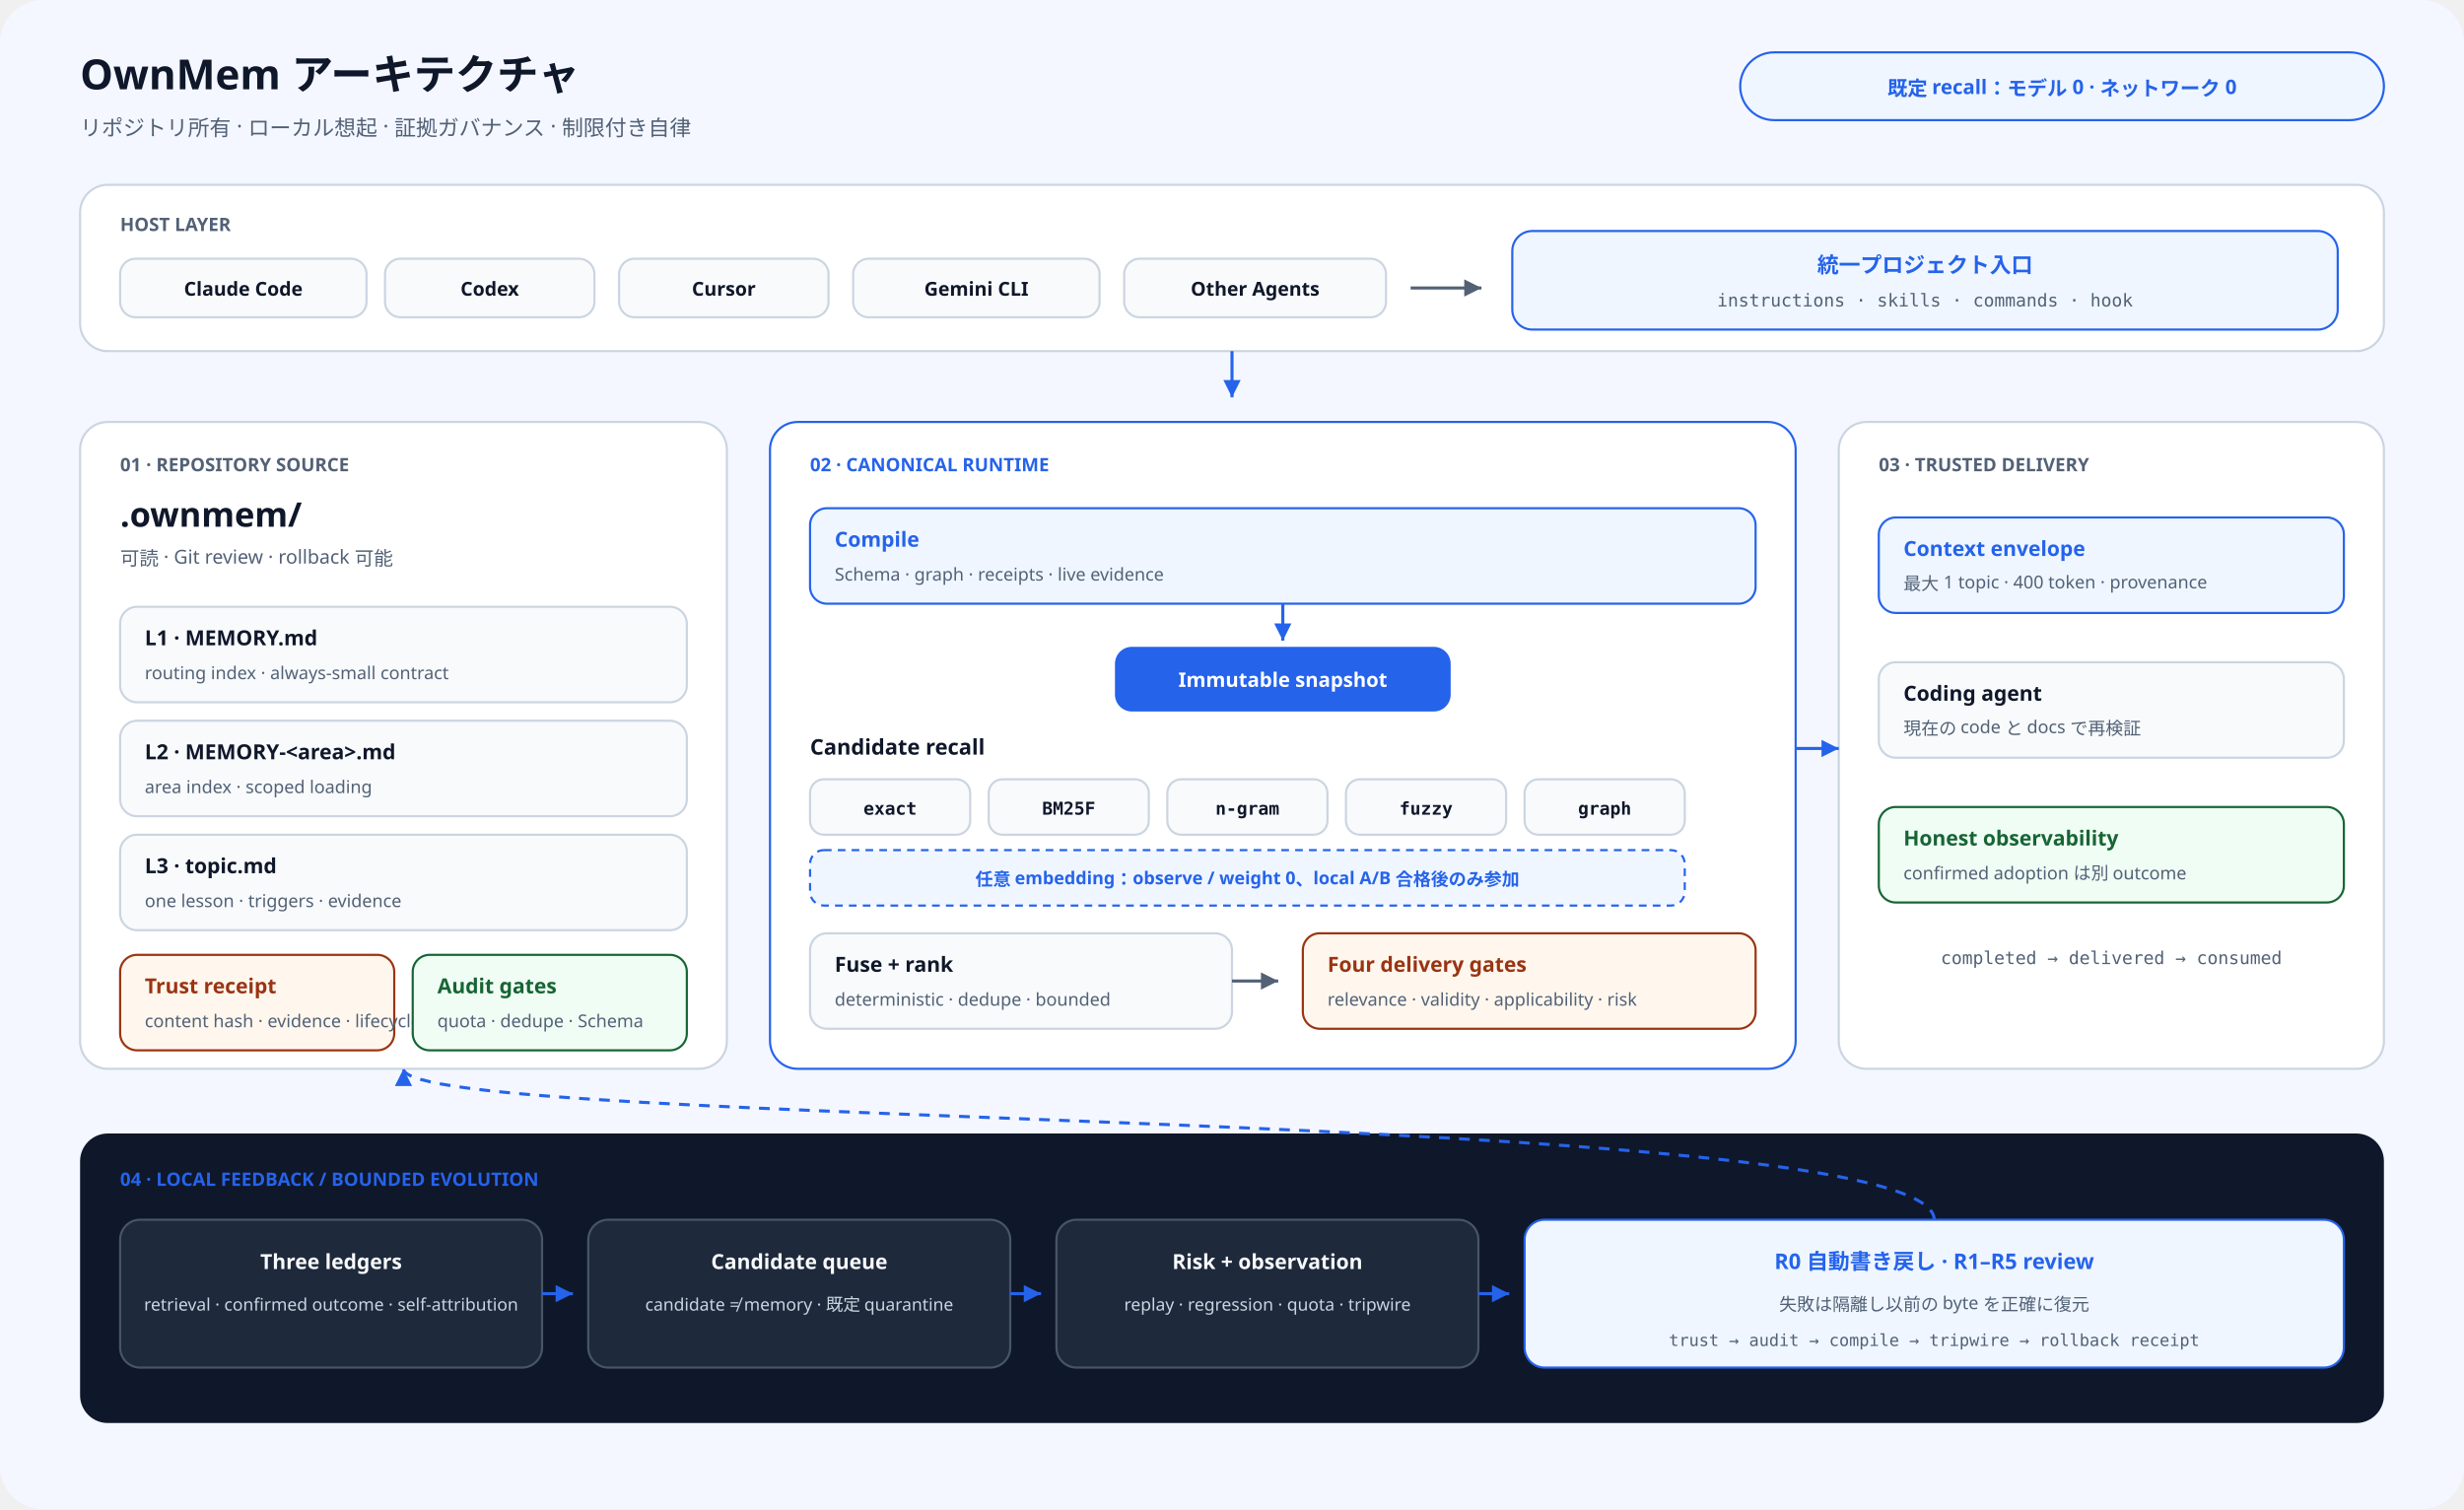
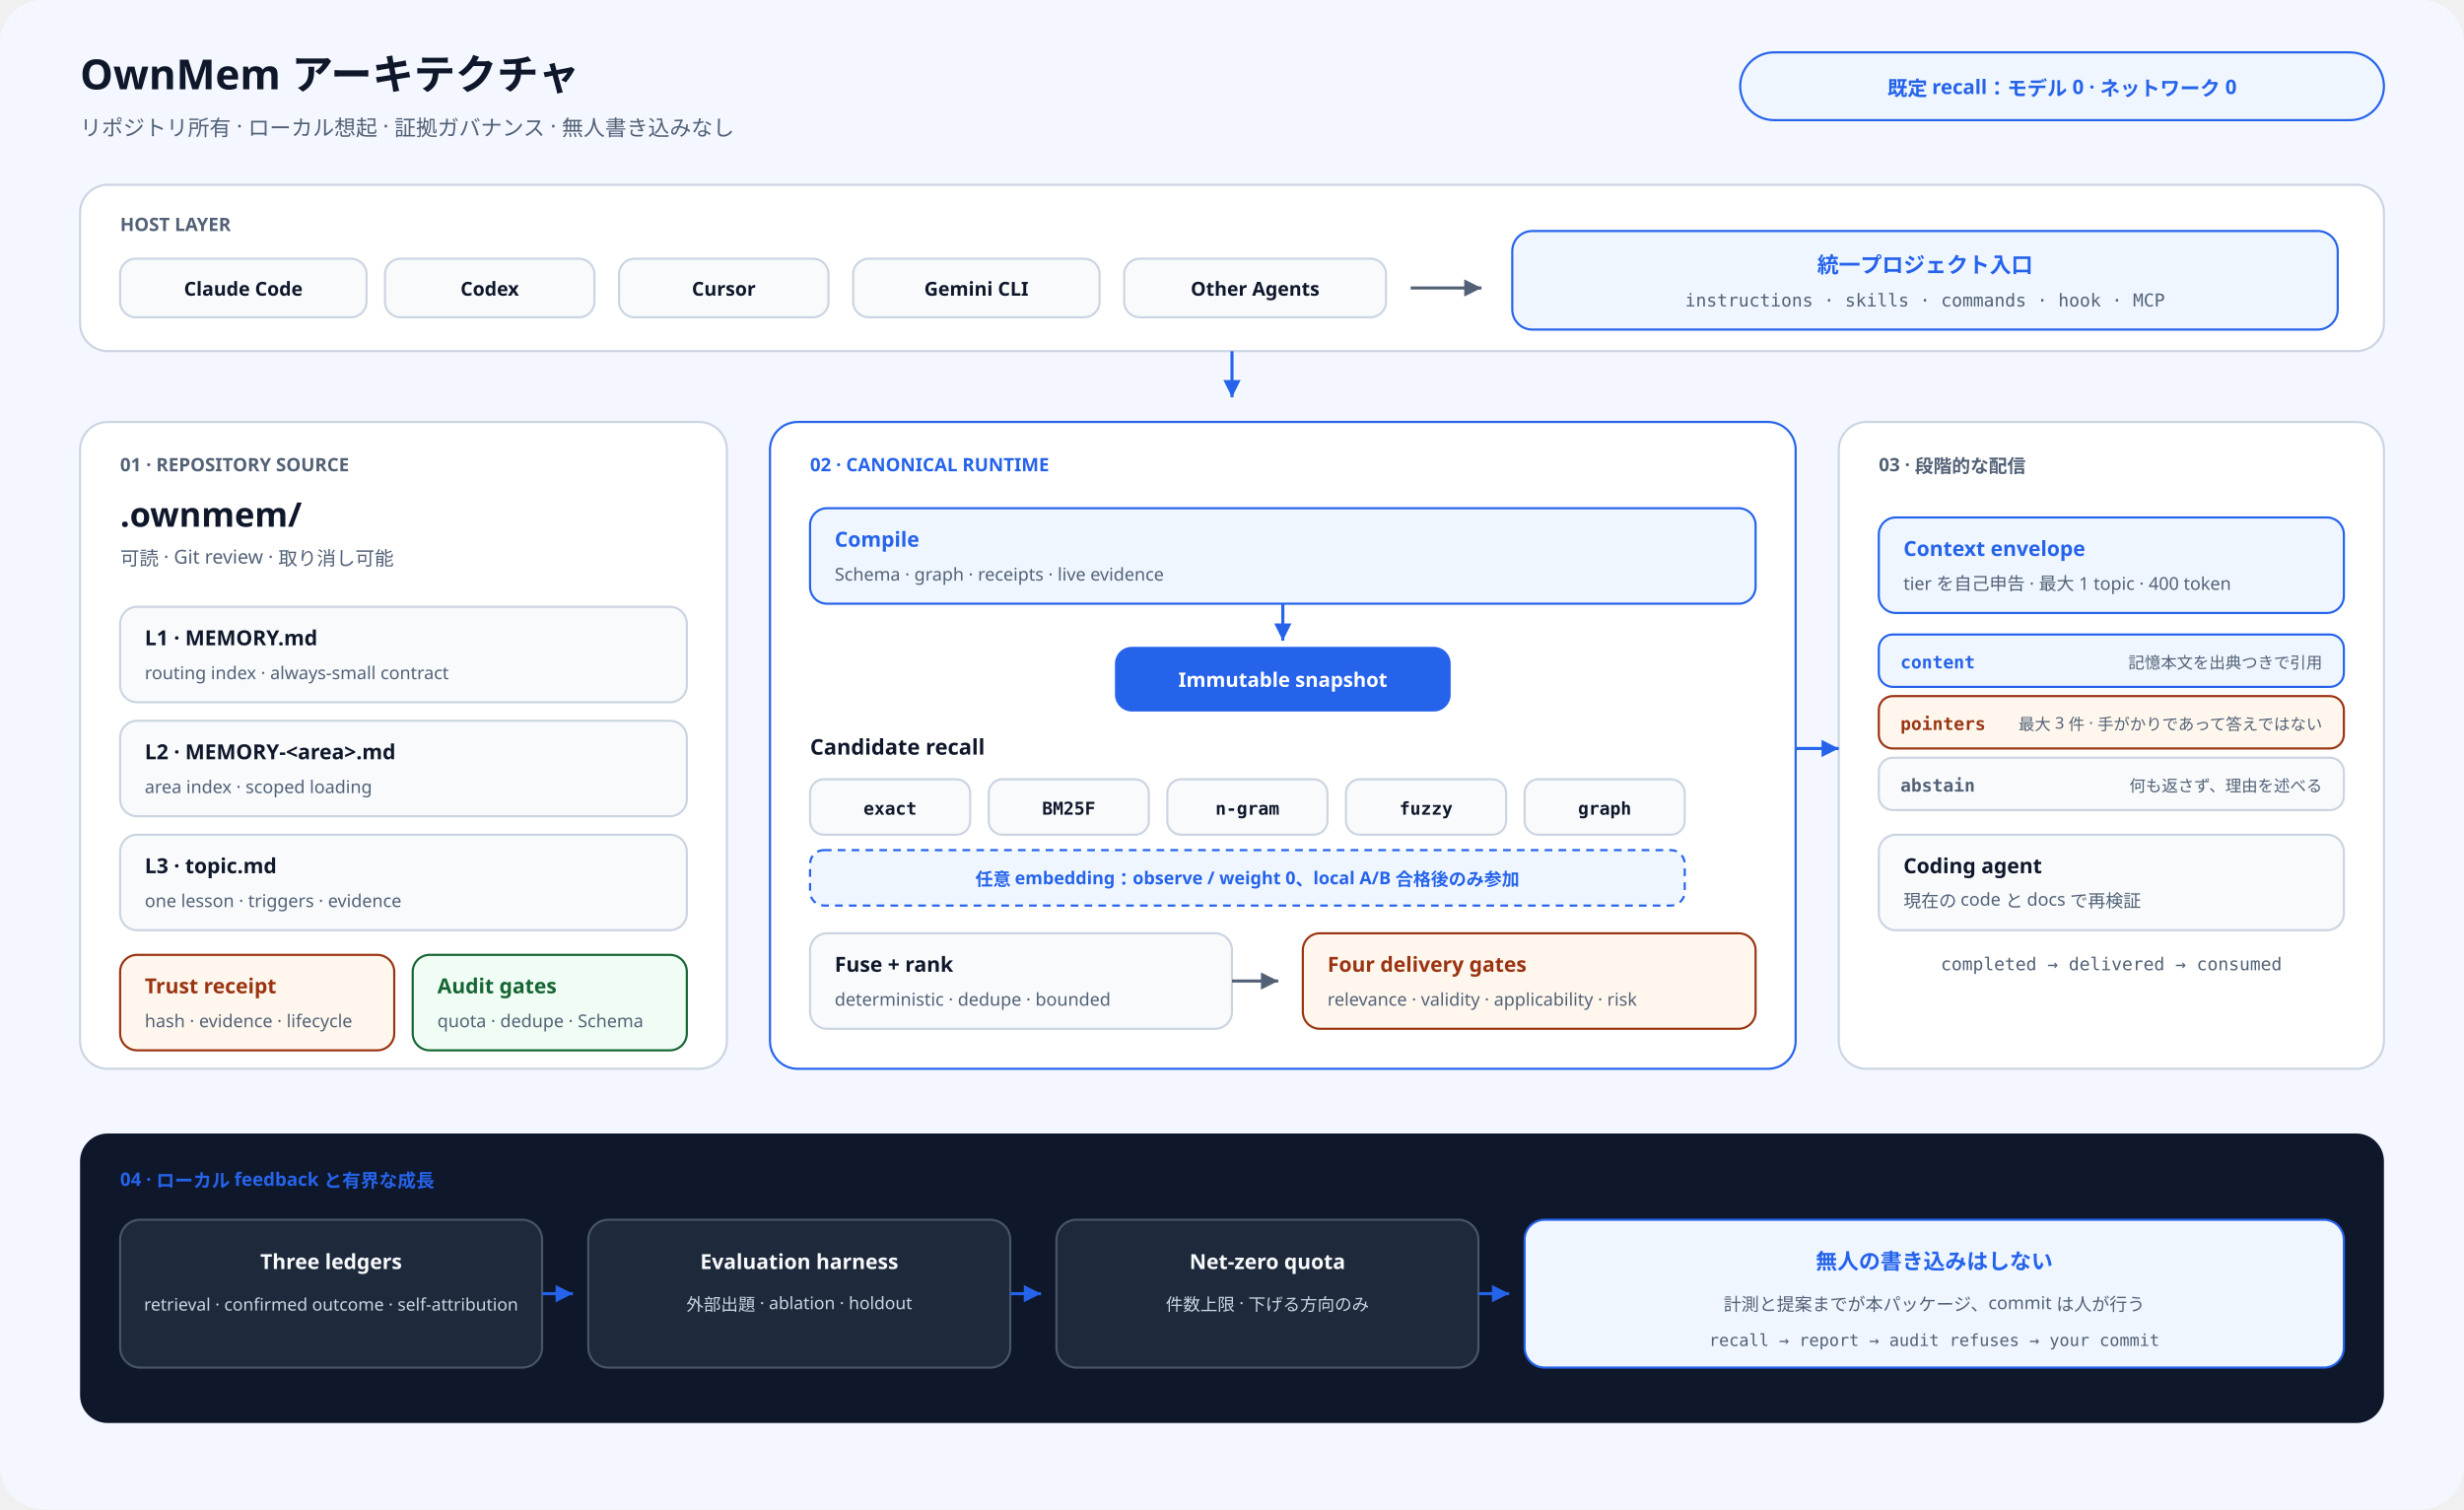
<svg xmlns="http://www.w3.org/2000/svg" viewBox="0 0 1600 980" role="img" aria-labelledby="title description" font-family="-apple-system, BlinkMacSystemFont, 'Segoe UI', 'Noto Sans', Arial, sans-serif">
  <defs>
    <marker id="arrow" viewBox="0 0 10 10" refX="8" refY="5" markerWidth="7" markerHeight="7" orient="auto-start-reverse">
      <path d="M 0 1 L 8 5 L 0 9 z" fill="#526176" />
    </marker>
    <marker id="arrowBlue" viewBox="0 0 10 10" refX="8" refY="5" markerWidth="7" markerHeight="7" orient="auto-start-reverse">
      <path d="M 0 1 L 8 5 L 0 9 z" fill="#2563eb" />
    </marker>
  </defs>
  <rect x="0" y="0" width="1600" height="980" rx="28" fill="#f4f7ff" />
  <text x="52" y="58" text-anchor="start" font-size="27" font-weight="750" fill="#0f172a">OwnMem アーキテクチャ</text>
-   <text x="52" y="88" text-anchor="start" font-size="14" font-weight="500" fill="#526176">リポジトリ所有 · ローカル想起 · 証拠ガバナンス · 制限付き自律</text>
+   <text x="52" y="88" text-anchor="start" font-size="14" font-weight="500" fill="#526176">リポジトリ所有 · ローカル想起 · 証拠ガバナンス · 無人書き込みなし</text>
  <rect x="1130" y="34" width="418" height="44" rx="22" fill="#eff6ff" stroke="#2563eb" stroke-width="1.4" />
  <text x="1339" y="62" text-anchor="middle" font-size="13" font-weight="650" fill="#2563eb">既定 recall：モデル 0 · ネットワーク 0</text>
  <rect x="52" y="120" width="1496" height="108" rx="18" fill="#ffffff" stroke="#cbd5e1" stroke-width="1.4" />
  <text x="78" y="150" text-anchor="start" font-size="12" font-weight="750" fill="#526176">HOST LAYER</text>
  <rect x="78" y="168" width="160" height="38" rx="10" fill="#f8fafc" stroke="#cbd5e1" stroke-width="1.4" />
  <text x="158" y="192" text-anchor="middle" font-size="12.5" font-weight="650" fill="#0f172a">Claude Code</text>
  <rect x="250" y="168" width="136" height="38" rx="10" fill="#f8fafc" stroke="#cbd5e1" stroke-width="1.4" />
  <text x="318" y="192" text-anchor="middle" font-size="12.5" font-weight="650" fill="#0f172a">Codex</text>
  <rect x="402" y="168" width="136" height="38" rx="10" fill="#f8fafc" stroke="#cbd5e1" stroke-width="1.4" />
  <text x="470" y="192" text-anchor="middle" font-size="12.5" font-weight="650" fill="#0f172a">Cursor</text>
  <rect x="554" y="168" width="160" height="38" rx="10" fill="#f8fafc" stroke="#cbd5e1" stroke-width="1.4" />
  <text x="634" y="192" text-anchor="middle" font-size="12.5" font-weight="650" fill="#0f172a">Gemini CLI</text>
  <rect x="730" y="168" width="170" height="38" rx="10" fill="#f8fafc" stroke="#cbd5e1" stroke-width="1.4" />
  <text x="815" y="192" text-anchor="middle" font-size="12.5" font-weight="650" fill="#0f172a">Other Agents</text>
  <path d="M 916 187 L 962 187" fill="none" stroke="#526176" stroke-width="2" marker-end="url(#arrow)" />
  <rect x="982" y="150" width="536" height="64" rx="13" fill="#eff6ff" stroke="#2563eb" stroke-width="1.4" />
  <text x="1250" y="177" text-anchor="middle" font-size="14" font-weight="700" fill="#2563eb">統一プロジェクト入口</text>
-   <text x="1250" y="199" text-anchor="middle" font-size="11.5" font-weight="400" font-family="ui-monospace, SFMono-Regular, Menlo, Consolas, monospace" fill="#526176">instructions · skills · commands · hook</text>
+   <text x="1250" y="199" text-anchor="middle" font-size="11.5" font-weight="400" font-family="ui-monospace, SFMono-Regular, Menlo, Consolas, monospace" fill="#526176">instructions · skills · commands · hook · MCP</text>
  <path d="M 800 228 L 800 258" fill="none" stroke="#2563eb" stroke-width="2" marker-end="url(#arrowBlue)" />
  <rect x="52" y="274" width="420" height="420" rx="18" fill="#ffffff" stroke="#cbd5e1" stroke-width="1.4" />
  <text x="78" y="306" text-anchor="start" font-size="12" font-weight="750" fill="#526176">01 · REPOSITORY SOURCE</text>
  <text x="78" y="342" text-anchor="start" font-size="22" font-weight="750" fill="#0f172a">.ownmem/</text>
-   <text x="78" y="367" text-anchor="start" font-size="12.5" font-weight="400" fill="#526176">可読 · Git review · rollback 可能</text>
+   <text x="78" y="367" text-anchor="start" font-size="12.5" font-weight="400" fill="#526176">可読 · Git review · 取り消し可能</text>
  <rect x="78" y="394" width="368" height="62" rx="11" fill="#f8fafc" stroke="#cbd5e1" stroke-width="1.4" />
  <text x="94" y="419" text-anchor="start" font-size="13.5" font-weight="700" fill="#0f172a">L1 · MEMORY.md</text>
  <text x="94" y="441" text-anchor="start" font-size="11.5" font-weight="400" fill="#526176">routing index · always-small contract</text>
  <rect x="78" y="468" width="368" height="62" rx="11" fill="#f8fafc" stroke="#cbd5e1" stroke-width="1.4" />
  <text x="94" y="493" text-anchor="start" font-size="13.5" font-weight="700" fill="#0f172a">L2 · MEMORY-&lt;area&gt;.md</text>
  <text x="94" y="515" text-anchor="start" font-size="11.5" font-weight="400" fill="#526176">area index · scoped loading</text>
  <rect x="78" y="542" width="368" height="62" rx="11" fill="#f8fafc" stroke="#cbd5e1" stroke-width="1.4" />
  <text x="94" y="567" text-anchor="start" font-size="13.5" font-weight="700" fill="#0f172a">L3 · topic.md</text>
  <text x="94" y="589" text-anchor="start" font-size="11.5" font-weight="400" fill="#526176">one lesson · triggers · evidence</text>
  <rect x="78" y="620" width="178" height="62" rx="11" fill="#fff7ed" stroke="#9a3412" stroke-width="1.4" />
  <text x="94" y="645" text-anchor="start" font-size="13.5" font-weight="700" fill="#9a3412">Trust receipt</text>
-   <text x="94" y="667" text-anchor="start" font-size="11.5" font-weight="400" fill="#526176">content hash · evidence · lifecycle</text>
+   <text x="94" y="667" text-anchor="start" font-size="11.5" font-weight="400" fill="#526176">hash · evidence · lifecycle</text>
  <rect x="268" y="620" width="178" height="62" rx="11" fill="#f0fdf4" stroke="#166534" stroke-width="1.4" />
  <text x="284" y="645" text-anchor="start" font-size="13.5" font-weight="700" fill="#166534">Audit gates</text>
  <text x="284" y="667" text-anchor="start" font-size="11.5" font-weight="400" fill="#526176">quota · dedupe · Schema</text>
  <rect x="500" y="274" width="666" height="420" rx="18" fill="#ffffff" stroke="#2563eb" stroke-width="1.4" />
  <text x="526" y="306" text-anchor="start" font-size="12" font-weight="750" fill="#2563eb">02 · CANONICAL RUNTIME</text>
  <rect x="526" y="330" width="614" height="62" rx="11" fill="#eff6ff" stroke="#2563eb" stroke-width="1.4" />
  <text x="542" y="355" text-anchor="start" font-size="13.5" font-weight="700" fill="#2563eb">Compile</text>
  <text x="542" y="377" text-anchor="start" font-size="11.5" font-weight="400" fill="#526176">Schema · graph · receipts · live evidence</text>
  <path d="M 833 392 L 833 416" fill="none" stroke="#2563eb" stroke-width="2" marker-end="url(#arrowBlue)" />
  <rect x="724" y="420" width="218" height="42" rx="11" fill="#2563eb" />
  <text x="833" y="446" text-anchor="middle" font-size="13" font-weight="700" fill="#ffffff">Immutable snapshot</text>
  <text x="526" y="490" text-anchor="start" font-size="14" font-weight="700" fill="#0f172a">Candidate recall</text>
  <rect x="526" y="506" width="104" height="36" rx="9" fill="#f8fafc" stroke="#cbd5e1" stroke-width="1.4" />
  <text x="578" y="529" text-anchor="middle" font-size="11.5" font-weight="650" font-family="ui-monospace, SFMono-Regular, Menlo, Consolas, monospace" fill="#0f172a">exact</text>
  <rect x="642" y="506" width="104" height="36" rx="9" fill="#f8fafc" stroke="#cbd5e1" stroke-width="1.4" />
  <text x="694" y="529" text-anchor="middle" font-size="11.5" font-weight="650" font-family="ui-monospace, SFMono-Regular, Menlo, Consolas, monospace" fill="#0f172a">BM25F</text>
  <rect x="758" y="506" width="104" height="36" rx="9" fill="#f8fafc" stroke="#cbd5e1" stroke-width="1.4" />
  <text x="810" y="529" text-anchor="middle" font-size="11.5" font-weight="650" font-family="ui-monospace, SFMono-Regular, Menlo, Consolas, monospace" fill="#0f172a">n-gram</text>
  <rect x="874" y="506" width="104" height="36" rx="9" fill="#f8fafc" stroke="#cbd5e1" stroke-width="1.4" />
  <text x="926" y="529" text-anchor="middle" font-size="11.5" font-weight="650" font-family="ui-monospace, SFMono-Regular, Menlo, Consolas, monospace" fill="#0f172a">fuzzy</text>
  <rect x="990" y="506" width="104" height="36" rx="9" fill="#f8fafc" stroke="#cbd5e1" stroke-width="1.4" />
  <text x="1042" y="529" text-anchor="middle" font-size="11.5" font-weight="650" font-family="ui-monospace, SFMono-Regular, Menlo, Consolas, monospace" fill="#0f172a">graph</text>
  <rect x="526" y="552" width="568" height="36" rx="9" fill="#eff6ff" stroke="#2563eb" stroke-width="1.4" stroke-dasharray="5 4" />
  <text x="810" y="575" text-anchor="middle" font-size="11.5" font-weight="600" fill="#2563eb">任意 embedding：observe / weight 0、local A/B 合格後のみ参加</text>
  <rect x="526" y="606" width="274" height="62" rx="11" fill="#f8fafc" stroke="#cbd5e1" stroke-width="1.4" />
  <text x="542" y="631" text-anchor="start" font-size="13.5" font-weight="700" fill="#0f172a">Fuse + rank</text>
  <text x="542" y="653" text-anchor="start" font-size="11.5" font-weight="400" fill="#526176">deterministic · dedupe · bounded</text>
  <path d="M 800 637 L 830 637" fill="none" stroke="#526176" stroke-width="2" marker-end="url(#arrow)" />
  <rect x="846" y="606" width="294" height="62" rx="11" fill="#fff7ed" stroke="#9a3412" stroke-width="1.4" />
  <text x="862" y="631" text-anchor="start" font-size="13.5" font-weight="700" fill="#9a3412">Four delivery gates</text>
  <text x="862" y="653" text-anchor="start" font-size="11.5" font-weight="400" fill="#526176">relevance · validity · applicability · risk</text>
  <rect x="1194" y="274" width="354" height="420" rx="18" fill="#ffffff" stroke="#cbd5e1" stroke-width="1.4" />
-   <text x="1220" y="306" text-anchor="start" font-size="12" font-weight="750" fill="#526176">03 · TRUSTED DELIVERY</text>
+   <text x="1220" y="306" text-anchor="start" font-size="12" font-weight="750" fill="#526176">03 · 段階的な配信</text>
  <rect x="1220" y="336" width="302" height="62" rx="11" fill="#eff6ff" stroke="#2563eb" stroke-width="1.4" />
  <text x="1236" y="361" text-anchor="start" font-size="13.5" font-weight="700" fill="#2563eb">Context envelope</text>
-   <text x="1236" y="383" text-anchor="start" font-size="11.5" font-weight="400" fill="#526176">最大 1 topic · 400 token · provenance</text>
+   <text x="1236" y="383" text-anchor="start" font-size="11.5" font-weight="400" fill="#526176">tier を自己申告 · 最大 1 topic · 400 token</text>
  <path d="M 1166 486 L 1194 486" fill="none" stroke="#2563eb" stroke-width="2" marker-end="url(#arrowBlue)" />
-   <rect x="1220" y="430" width="302" height="62" rx="11" fill="#f8fafc" stroke="#cbd5e1" stroke-width="1.4" />
-   <text x="1236" y="455" text-anchor="start" font-size="13.5" font-weight="700" fill="#0f172a">Coding agent</text>
-   <text x="1236" y="477" text-anchor="start" font-size="11.5" font-weight="400" fill="#526176">現在の code と docs で再検証</text>
-   <rect x="1220" y="524" width="302" height="62" rx="11" fill="#f0fdf4" stroke="#166534" stroke-width="1.4" />
-   <text x="1236" y="549" text-anchor="start" font-size="13.5" font-weight="700" fill="#166534">Honest observability</text>
-   <text x="1236" y="571" text-anchor="start" font-size="11.5" font-weight="400" fill="#526176">confirmed adoption は別 outcome</text>
-   <text x="1371" y="626" text-anchor="middle" font-size="11.5" font-weight="500" font-family="ui-monospace, SFMono-Regular, Menlo, Consolas, monospace" fill="#526176">completed → delivered → consumed</text>
+   <rect x="1220" y="412" width="302" height="34" rx="9" fill="#eff6ff" stroke="#2563eb" stroke-width="1.4" />
+   <text x="1234" y="434" text-anchor="start" font-size="11.5" font-weight="700" font-family="ui-monospace, SFMono-Regular, Menlo, Consolas, monospace" fill="#2563eb">content</text>
+   <text x="1508" y="434" text-anchor="end" font-size="10.5" font-weight="400" fill="#526176">記憶本文を出典つきで引用</text>
+   <rect x="1220" y="452" width="302" height="34" rx="9" fill="#fff7ed" stroke="#9a3412" stroke-width="1.4" />
+   <text x="1234" y="474" text-anchor="start" font-size="11.5" font-weight="700" font-family="ui-monospace, SFMono-Regular, Menlo, Consolas, monospace" fill="#9a3412">pointers</text>
+   <text x="1508" y="474" text-anchor="end" font-size="10.5" font-weight="400" fill="#526176">最大 3 件 · 手がかりであって答えではない</text>
+   <rect x="1220" y="492" width="302" height="34" rx="9" fill="#f8fafc" stroke="#cbd5e1" stroke-width="1.4" />
+   <text x="1234" y="514" text-anchor="start" font-size="11.5" font-weight="700" font-family="ui-monospace, SFMono-Regular, Menlo, Consolas, monospace" fill="#526176">abstain</text>
+   <text x="1508" y="514" text-anchor="end" font-size="10.5" font-weight="400" fill="#526176">何も返さず、理由を述べる</text>
+   <rect x="1220" y="542" width="302" height="62" rx="11" fill="#f8fafc" stroke="#cbd5e1" stroke-width="1.4" />
+   <text x="1236" y="567" text-anchor="start" font-size="13.5" font-weight="700" fill="#0f172a">Coding agent</text>
+   <text x="1236" y="589" text-anchor="start" font-size="11.5" font-weight="400" fill="#526176">現在の code と docs で再検証</text>
+   <text x="1371" y="630" text-anchor="middle" font-size="11.5" font-weight="500" font-family="ui-monospace, SFMono-Regular, Menlo, Consolas, monospace" fill="#526176">completed → delivered → consumed</text>
  <rect x="52" y="736" width="1496" height="188" rx="18" fill="#0f172a" />
-   <text x="78" y="770" text-anchor="start" font-size="12" font-weight="750" fill="#2563eb">04 · LOCAL FEEDBACK / BOUNDED EVOLUTION</text>
+   <text x="78" y="770" text-anchor="start" font-size="12" font-weight="750" fill="#2563eb">04 · ローカル feedback と有界な成長</text>
  <rect x="78" y="792" width="274" height="96" rx="13" fill="#1e293b" stroke="#475569" stroke-width="1.4" />
  <text x="215" y="824" text-anchor="middle" font-size="13.5" font-weight="700" fill="#f8fafc">Three ledgers</text>
  <text x="215" y="851" text-anchor="middle" font-size="11.2" font-weight="400" fill="#cbd5e1">retrieval · confirmed outcome · self-attribution</text>
  <rect x="382" y="792" width="274" height="96" rx="13" fill="#1e293b" stroke="#475569" stroke-width="1.4" />
-   <text x="519" y="824" text-anchor="middle" font-size="13.5" font-weight="700" fill="#f8fafc">Candidate queue</text>
-   <text x="519" y="851" text-anchor="middle" font-size="11.2" font-weight="400" fill="#cbd5e1">candidate ≠ memory · 既定 quarantine</text>
+   <text x="519" y="824" text-anchor="middle" font-size="13.5" font-weight="700" fill="#f8fafc">Evaluation harness</text>
+   <text x="519" y="851" text-anchor="middle" font-size="11.2" font-weight="400" fill="#cbd5e1">外部出題 · ablation · holdout</text>
  <rect x="686" y="792" width="274" height="96" rx="13" fill="#1e293b" stroke="#475569" stroke-width="1.4" />
-   <text x="823" y="824" text-anchor="middle" font-size="13.5" font-weight="700" fill="#f8fafc">Risk + observation</text>
-   <text x="823" y="851" text-anchor="middle" font-size="11.2" font-weight="400" fill="#cbd5e1">replay · regression · quota · tripwire</text>
+   <text x="823" y="824" text-anchor="middle" font-size="13.5" font-weight="700" fill="#f8fafc">Net-zero quota</text>
+   <text x="823" y="851" text-anchor="middle" font-size="11.2" font-weight="400" fill="#cbd5e1">件数上限 · 下げる方向のみ</text>
  <path d="M 352 840 L 372 840" fill="none" stroke="#2563eb" stroke-width="2" marker-end="url(#arrowBlue)" />
  <path d="M 656 840 L 676 840" fill="none" stroke="#2563eb" stroke-width="2" marker-end="url(#arrowBlue)" />
  <path d="M 960 840 L 980 840" fill="none" stroke="#2563eb" stroke-width="2" marker-end="url(#arrowBlue)" />
  <rect x="990" y="792" width="532" height="96" rx="13" fill="#eff6ff" stroke="#2563eb" stroke-width="1.4" />
-   <text x="1256" y="824" text-anchor="middle" font-size="14" font-weight="750" fill="#2563eb">R0 自動書き戻し · R1–R5 review</text>
-   <text x="1256" y="851" text-anchor="middle" font-size="11.5" font-weight="500" fill="#526176">失敗は隔離し以前の byte を正確に復元</text>
-   <text x="1256" y="874" text-anchor="middle" font-size="10.8" font-weight="500" font-family="ui-monospace, SFMono-Regular, Menlo, Consolas, monospace" fill="#526176">trust → audit → compile → tripwire → rollback receipt</text>
-   <path d="M 1256 792 C 1256 718, 262 734, 262 694" fill="none" stroke="#2563eb" stroke-width="2" stroke-dasharray="7 6" marker-end="url(#arrowBlue)" />
+   <text x="1256" y="824" text-anchor="middle" font-size="14" font-weight="750" fill="#2563eb">無人の書き込みはしない</text>
+   <text x="1256" y="851" text-anchor="middle" font-size="11.5" font-weight="500" fill="#526176">計測と提案までが本パッケージ、commit は人が行う</text>
+   <text x="1256" y="874" text-anchor="middle" font-size="10.8" font-weight="500" font-family="ui-monospace, SFMono-Regular, Menlo, Consolas, monospace" fill="#526176">recall → report → audit refuses → your commit</text>
</svg>
